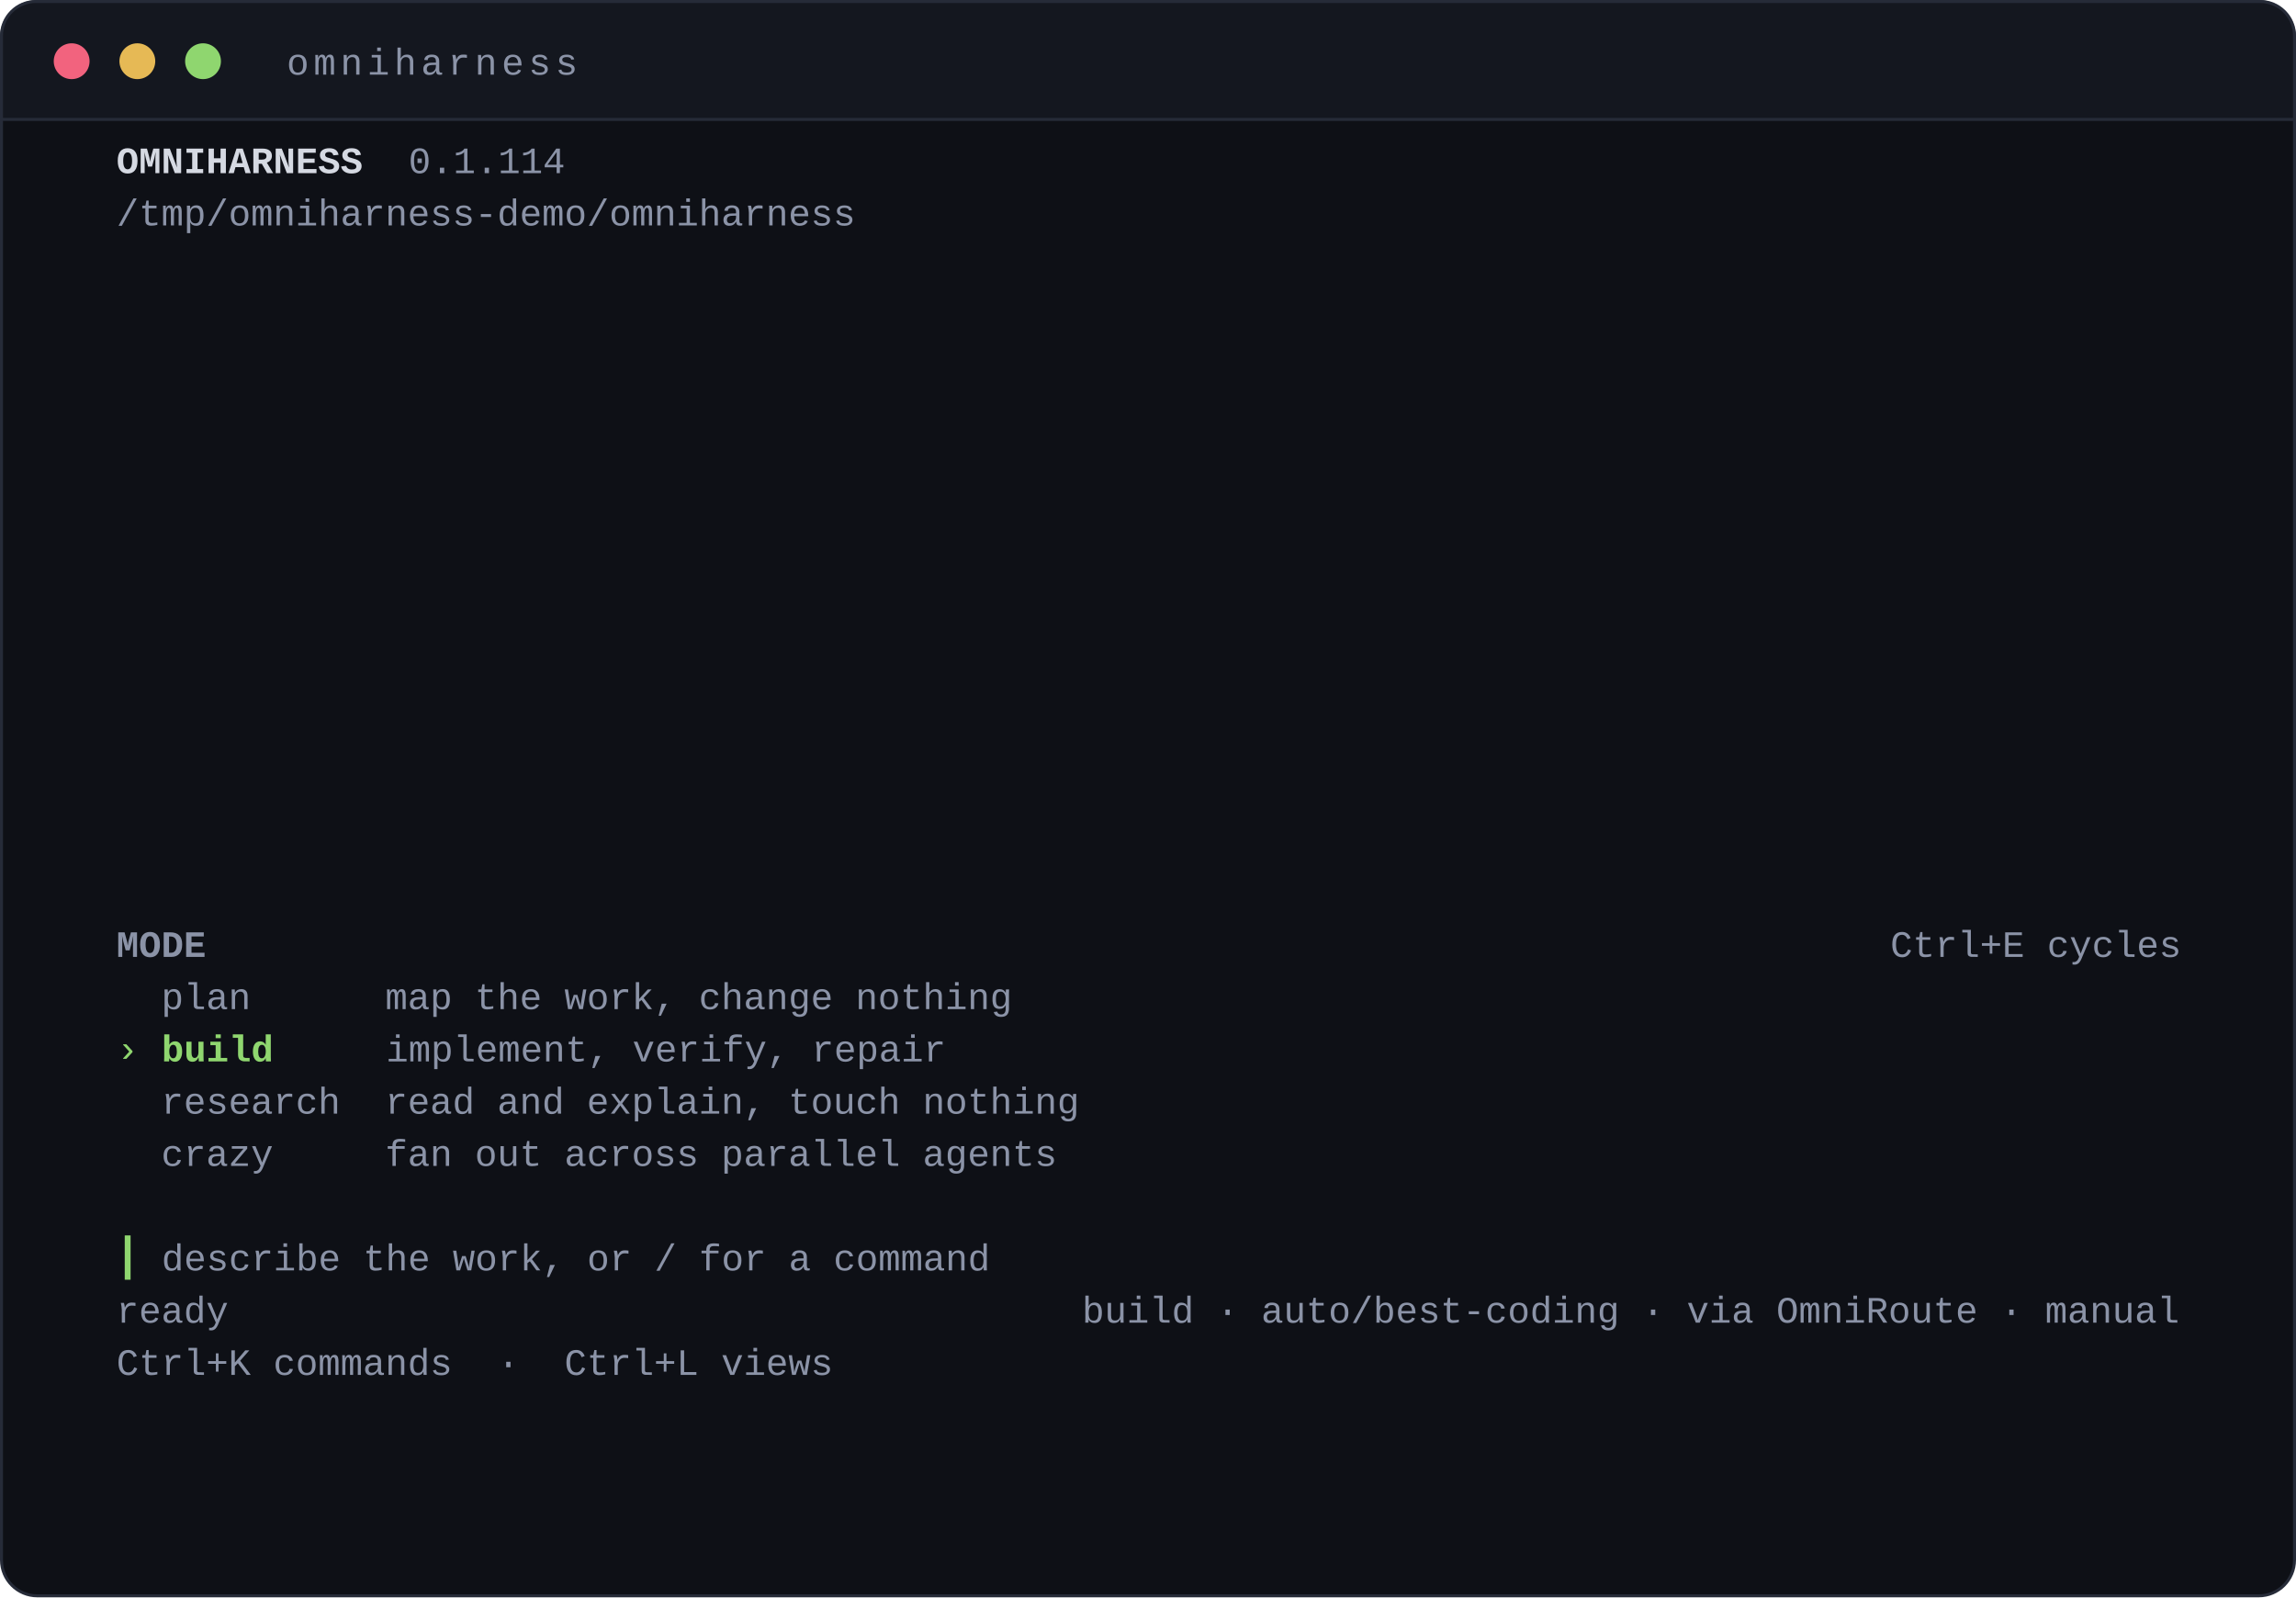
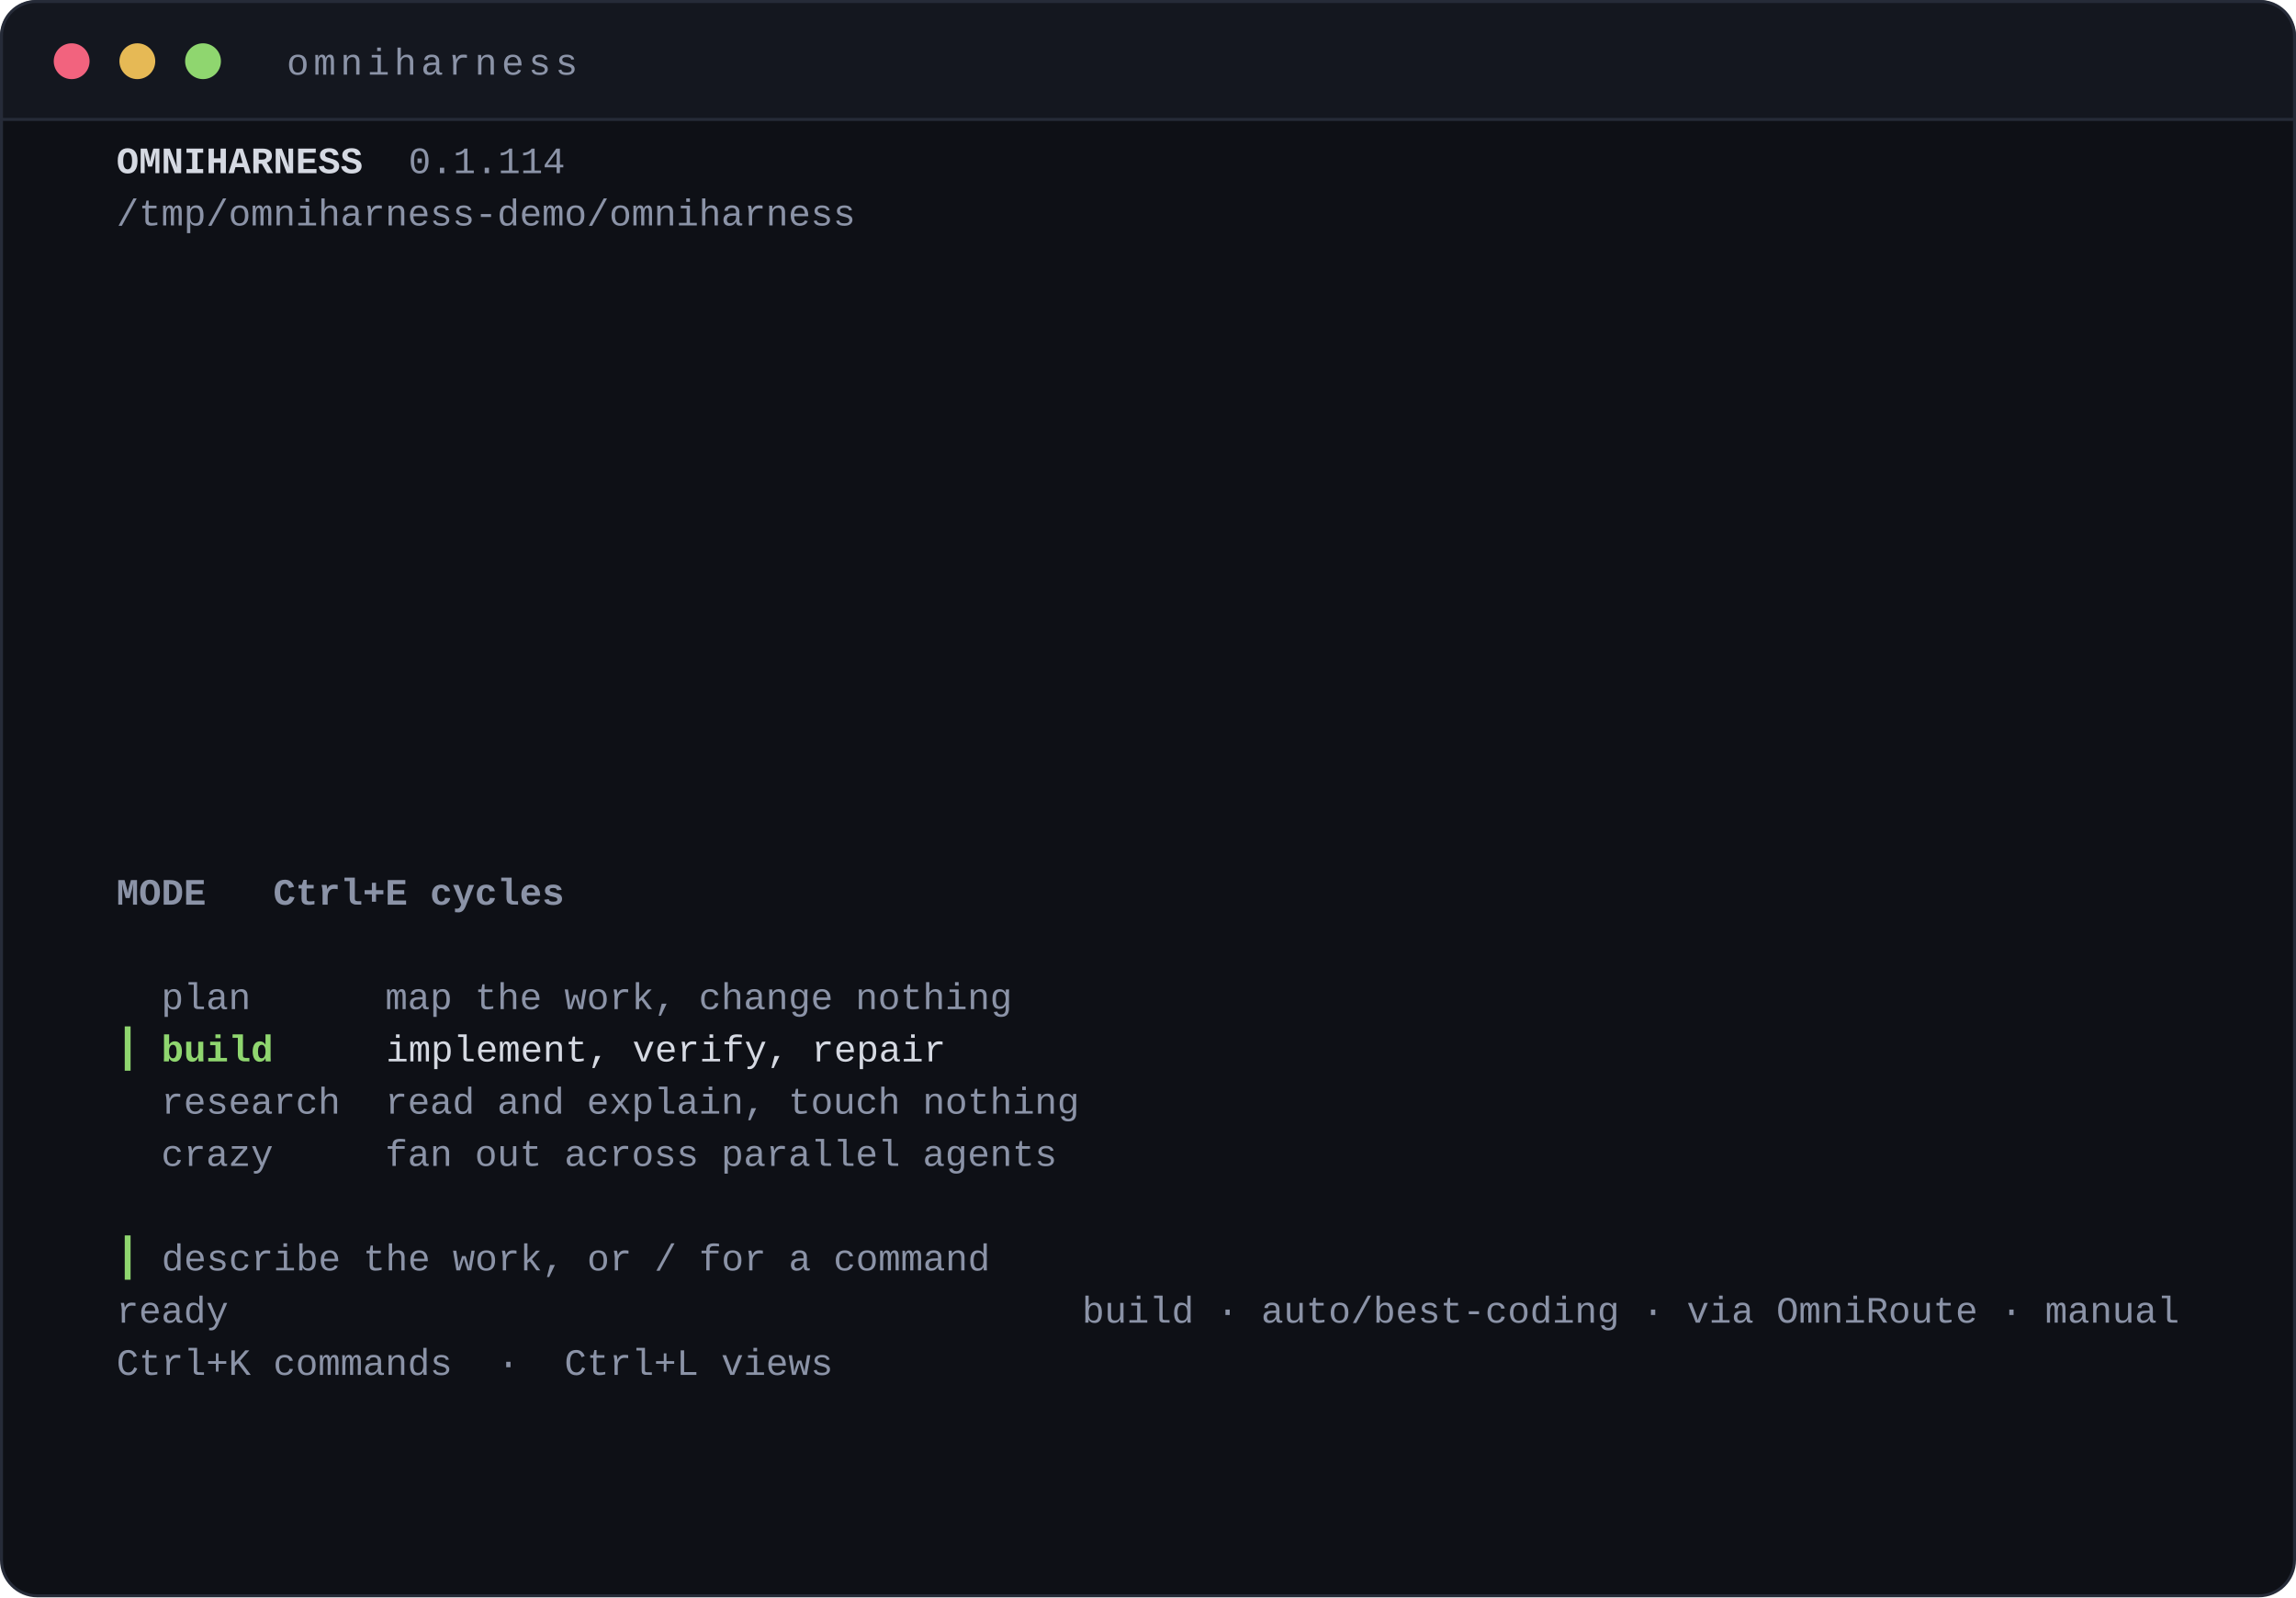
<svg xmlns="http://www.w3.org/2000/svg" width="769" height="535" viewBox="0 0 769 535" font-family="ui-monospace, SFMono-Regular, Menlo, Consolas, 'Liberation Mono', monospace" font-size="12.5" role="img" aria-label="OmniHarness terminal: a task, the plan it produced, the workers running it, and the route that answered">
  <rect x="0.5" y="0.5" width="768" height="534" rx="12" fill="#0e1016" stroke="#262b38" />
  <path d="M12 0.5 H757 A11.5 11.5 0 0 1 768.5 12 V40 H0.5 V12 A11.5 11.5 0 0 1 12 0.5 Z" fill="#14171f" stroke="#262b38" />
  <circle cx="24" cy="20.5" r="6" fill="#f2637e" />
  <circle cx="46" cy="20.5" r="6" fill="#e6b955" />
  <circle cx="68" cy="20.5" r="6" fill="#8fd66f" />
  <text x="96" y="25" fill="#8b93a7" letter-spacing="1.5">omniharness</text>
  <g opacity="1">
    <animate attributeName="opacity" dur="15.0s" repeatCount="indefinite" values="1;1;1;1;0;0" keyTimes="0;0;0;0.19;0.2;1" />
    <text x="39.0" y="58.0" fill="#d5d9e2" font-weight="600" xml:space="preserve">OMNIHARNESS</text>
    <text x="121.8" y="58.0" fill="#8b93a7" xml:space="preserve">  0.1.114</text>
    <text x="39.0" y="75.5" fill="#8b93a7" xml:space="preserve">/tmp/omniharness-demo/omniharness</text>
-     <text x="39.0" y="320.5" fill="#8b93a7" font-weight="600" xml:space="preserve">MODE</text>
-     <text x="633.1" y="320.5" fill="#8b93a7" xml:space="preserve">Ctrl+E cycles</text>
+     <text x="39.0" y="303.0" fill="#8b93a7" font-weight="600" xml:space="preserve">MODE   Ctrl+E cycles</text>
    <text x="39.0" y="338.0" fill="#8b93a7" xml:space="preserve">  plan      map the work, change nothing</text>
-     <text x="39.0" y="355.5" fill="#8fd66f" xml:space="preserve">› </text>
-     <text x="54.1" y="355.5" fill="#8fd66f" font-weight="600" xml:space="preserve">build     </text>
-     <text x="129.3" y="355.5" fill="#8b93a7" xml:space="preserve">implement, verify, repair</text>
+     <text x="39.0" y="355.5" fill="#8fd66f" font-weight="600" xml:space="preserve">┃ build     </text>
+     <text x="129.3" y="355.5" fill="#d5d9e2" xml:space="preserve">implement, verify, repair</text>
    <text x="39.0" y="373.0" fill="#8b93a7" xml:space="preserve">  research  read and explain, touch nothing</text>
    <text x="39.0" y="390.5" fill="#8b93a7" xml:space="preserve">  crazy     fan out across parallel agents</text>
    <text x="39.0" y="425.5" fill="#8fd66f" xml:space="preserve">┃</text>
    <text x="54.1" y="425.5" fill="#8b93a7" xml:space="preserve">describe the work, or / for a command</text>
    <text x="39.0" y="443.0" fill="#8b93a7" xml:space="preserve">ready</text>
    <text x="362.4" y="443.0" fill="#8b93a7" xml:space="preserve">build · auto/best-coding · via OmniRoute · manual</text>
    <text x="39.0" y="460.5" fill="#8b93a7" xml:space="preserve">Ctrl+K commands  ·  Ctrl+L views</text>
  </g>
  <g opacity="0">
    <animate attributeName="opacity" dur="15.0s" repeatCount="indefinite" values="0;0;1;1;0;0" keyTimes="0;0.19;0.2;0.39;0.4;1" />
    <text x="39.0" y="58.0" fill="#d5d9e2" font-weight="600" xml:space="preserve">OMNIHARNESS</text>
    <text x="121.8" y="58.0" fill="#8b93a7" xml:space="preserve">  0.1.114</text>
    <text x="39.0" y="75.5" fill="#8b93a7" xml:space="preserve">/tmp/omniharness-demo/omniharness</text>
    <text x="39.0" y="93.0" fill="#8b93a7" xml:space="preserve">· mode → crazy</text>
    <text x="39.0" y="128.0" fill="#f2637e" xml:space="preserve">┃</text>
    <text x="46.6" y="128.0" fill="#d5d9e2" xml:space="preserve"> fix the provider fallback race in the streaming pipeline▍</text>
    <text x="39.0" y="145.5" fill="#8b93a7" xml:space="preserve">ready</text>
    <text x="362.4" y="145.5" fill="#8b93a7" xml:space="preserve">crazy · auto/best-coding · via OmniRoute · </text>
    <text x="685.8" y="145.5" fill="#f2637e" xml:space="preserve">bypass</text>
    <text x="39.0" y="163.0" fill="#8b93a7" xml:space="preserve">Ctrl+K commands  ·  Ctrl+L views  ·  Ctrl+J newline</text>
  </g>
  <g opacity="0">
    <animate attributeName="opacity" dur="15.0s" repeatCount="indefinite" values="0;0;1;1;0;0" keyTimes="0;0.39;0.4;0.59;0.6;1" />
    <text x="39.0" y="58.0" fill="#d5d9e2" font-weight="600" xml:space="preserve">OMNIHARNESS</text>
    <text x="121.8" y="58.0" fill="#8b93a7" xml:space="preserve">  0.1.114</text>
    <text x="39.0" y="75.5" fill="#8b93a7" xml:space="preserve">/tmp/omniharness-demo/omniharness</text>
    <text x="39.0" y="93.0" fill="#8b93a7" xml:space="preserve">· mode → crazy</text>
    <text x="39.0" y="128.0" fill="#56b6ff" font-weight="600" xml:space="preserve"> › fix the provider fallback race in the streaming pipeline                                 </text>
    <text x="24.0" y="163.0" fill="#d5d9e2" xml:space="preserve">  Planned 3 independent steps.</text>
    <text x="39.0" y="198.0" fill="#8b93a7" font-weight="600" xml:space="preserve">plan</text>
    <text x="708.3" y="198.0" fill="#8b93a7" xml:space="preserve">0/3</text>
    <text x="39.0" y="215.5" fill="#8b93a7" xml:space="preserve">○ reproduce the race under -race</text>
    <text x="39.0" y="233.0" fill="#8b93a7" xml:space="preserve">○ hold the mutex across the provider read</text>
    <text x="39.0" y="250.5" fill="#2dd4bf" xml:space="preserve">● </text>
    <text x="54.1" y="250.5" fill="#d5d9e2" xml:space="preserve">add a regression test</text>
    <text x="39.0" y="285.5" fill="#8b93a7" font-weight="600" xml:space="preserve">agents</text>
    <text x="663.2" y="285.5" fill="#8b93a7" xml:space="preserve">3 working</text>
    <text x="39.0" y="303.0" fill="#2dd4bf" xml:space="preserve">● </text>
    <text x="54.1" y="303.0" fill="#d5d9e2" xml:space="preserve">A1    </text>
    <text x="99.2" y="303.0" fill="#8b93a7" xml:space="preserve">reproduce the race under -race</text>
    <text x="39.0" y="320.5" fill="#2dd4bf" xml:space="preserve">● </text>
    <text x="54.1" y="320.5" fill="#d5d9e2" xml:space="preserve">A2    </text>
    <text x="99.2" y="320.5" fill="#8b93a7" xml:space="preserve">hold the mutex across the provider read</text>
    <text x="39.0" y="338.0" fill="#2dd4bf" xml:space="preserve">● </text>
    <text x="54.1" y="338.0" fill="#d5d9e2" xml:space="preserve">A3    </text>
    <text x="99.2" y="338.0" fill="#8b93a7" xml:space="preserve">add a regression test</text>
    <text x="39.0" y="373.0" fill="#f2637e" xml:space="preserve">┃</text>
    <text x="54.1" y="373.0" fill="#8b93a7" xml:space="preserve">type to queue the next task</text>
    <text x="24.0" y="390.5" fill="#d5d9e2" xml:space="preserve">  ● 3 agents working · 1s        </text>
    <text x="272.2" y="390.5" fill="#8b93a7" xml:space="preserve">crazy · auto/best-coding · via anthropic · </text>
    <text x="595.5" y="390.5" fill="#f2637e" xml:space="preserve">bypass</text>
    <text x="640.6" y="390.5" fill="#8b93a7" xml:space="preserve"> · █░░░░░ 9%</text>
    <text x="39.0" y="408.0" fill="#8b93a7" xml:space="preserve">Ctrl+C cancel  ·  Ctrl+K commands  ·  Ctrl+L views</text>
  </g>
  <g opacity="0">
    <animate attributeName="opacity" dur="15.0s" repeatCount="indefinite" values="0;0;1;1;0;0" keyTimes="0;0.59;0.6;0.79;0.8;1" />
    <text x="39.0" y="58.0" fill="#d5d9e2" font-weight="600" xml:space="preserve">OMNIHARNESS</text>
    <text x="121.8" y="58.0" fill="#8b93a7" xml:space="preserve">  0.1.114</text>
    <text x="39.0" y="75.5" fill="#8b93a7" xml:space="preserve">/tmp/omniharness-demo/omniharness</text>
    <text x="39.0" y="93.0" fill="#8b93a7" xml:space="preserve">· mode → crazy</text>
    <text x="39.0" y="128.0" fill="#56b6ff" font-weight="600" xml:space="preserve"> › fix the provider fallback race in the streaming pipeline                                 </text>
    <text x="24.0" y="163.0" fill="#d5d9e2" xml:space="preserve">  Planned 3 independent steps.</text>
    <text x="39.0" y="198.0" fill="#8b93a7" font-weight="600" xml:space="preserve">agents</text>
    <text x="685.8" y="198.0" fill="#8b93a7" xml:space="preserve">3 done</text>
    <text x="39.0" y="215.5" fill="#56b6ff" xml:space="preserve">› </text>
    <text x="54.1" y="215.5" fill="#8fd66f" xml:space="preserve">✓ </text>
    <text x="69.1" y="215.5" fill="#d5d9e2" font-weight="600" xml:space="preserve">A1      </text>
    <text x="129.3" y="215.5" fill="#8b93a7" xml:space="preserve">reproduce the race under -race  2s</text>
    <text x="54.1" y="233.0" fill="#8fd66f" xml:space="preserve">✓ </text>
    <text x="69.1" y="233.0" fill="#d5d9e2" xml:space="preserve">A2      </text>
    <text x="129.3" y="233.0" fill="#8b93a7" xml:space="preserve">hold the mutex across the provider read  2s</text>
    <text x="54.1" y="250.5" fill="#8fd66f" xml:space="preserve">✓ </text>
    <text x="69.1" y="250.5" fill="#d5d9e2" xml:space="preserve">A3      </text>
    <text x="129.3" y="250.5" fill="#8b93a7" xml:space="preserve">add a regression test  2s</text>
    <text x="39.0" y="285.5" fill="#f2637e" xml:space="preserve">┃</text>
    <text x="54.1" y="285.5" fill="#8b93a7" xml:space="preserve">describe the work, or / for a command</text>
    <text x="39.0" y="303.0" fill="#8b93a7" xml:space="preserve">ready</text>
    <text x="272.2" y="303.0" fill="#8b93a7" xml:space="preserve">crazy · auto/best-coding · via anthropic · </text>
    <text x="595.5" y="303.0" fill="#f2637e" xml:space="preserve">bypass</text>
    <text x="640.6" y="303.0" fill="#8b93a7" xml:space="preserve"> · █░░░░░ 9%</text>
    <text x="39.0" y="320.5" fill="#8b93a7" xml:space="preserve">↑↓ move  ·  enter focus  ·  esc back to run  ·  Ctrl+K commands</text>
  </g>
  <g opacity="0">
    <animate attributeName="opacity" dur="15.0s" repeatCount="indefinite" values="0;0;1;1;0;1" keyTimes="0;0.79;0.8;0.99;1;1" />
    <text x="39.0" y="58.0" fill="#8b93a7" xml:space="preserve">/tmp/omniharness-demo/omniharness</text>
    <text x="39.0" y="75.5" fill="#8b93a7" xml:space="preserve">· mode → crazy</text>
    <text x="39.0" y="110.5" fill="#56b6ff" font-weight="600" xml:space="preserve"> › fix the provider fallback race in the streaming pipeline                                 </text>
    <text x="24.0" y="145.5" fill="#d5d9e2" xml:space="preserve">  Planned 3 independent steps.</text>
    <text x="39.0" y="180.5" fill="#8b93a7" font-weight="600" xml:space="preserve">route</text>
    <text x="565.4" y="180.5" fill="#8b93a7" xml:space="preserve">http://localhost:20128</text>
    <text x="39.0" y="198.0" fill="#8b93a7" xml:space="preserve">engine      </text>
    <text x="129.3" y="198.0" fill="#d5d9e2" xml:space="preserve">auto/best-coding</text>
    <text x="39.0" y="215.5" fill="#8b93a7" xml:space="preserve">provider    </text>
    <text x="129.3" y="215.5" fill="#d5d9e2" xml:space="preserve">anthropic</text>
    <text x="39.0" y="233.0" fill="#8b93a7" xml:space="preserve">model       </text>
    <text x="129.3" y="233.0" fill="#d5d9e2" xml:space="preserve">claude-sonnet-4-6</text>
    <text x="39.0" y="250.5" fill="#8b93a7" xml:space="preserve">profile     </text>
    <text x="129.3" y="250.5" fill="#d5d9e2" xml:space="preserve">coding:reliable</text>
    <text x="39.0" y="268.0" fill="#8b93a7" xml:space="preserve">latency     </text>
    <text x="129.3" y="268.0" fill="#d5d9e2" xml:space="preserve">812ms</text>
    <text x="39.0" y="303.0" fill="#8b93a7" font-weight="600" xml:space="preserve">context</text>
    <text x="39.0" y="320.5" fill="#8b93a7" xml:space="preserve">window      █░░░░░░░░░░░ 9%  18k of 200k</text>
    <text x="39.0" y="355.5" fill="#8b93a7" font-weight="600" xml:space="preserve">measured</text>
    <text x="39.0" y="373.0" fill="#8b93a7" xml:space="preserve">tokens      </text>
    <text x="129.3" y="373.0" fill="#d5d9e2" xml:space="preserve">92k in · 3.7k out</text>
    <text x="39.0" y="390.5" fill="#8b93a7" xml:space="preserve">cost        </text>
    <text x="129.3" y="390.5" fill="#d5d9e2" xml:space="preserve">$0.21</text>
    <text x="39.0" y="408.0" fill="#8b93a7" xml:space="preserve">requests    </text>
    <text x="129.3" y="408.0" fill="#d5d9e2" xml:space="preserve">6</text>
    <text x="39.0" y="443.0" fill="#f2637e" xml:space="preserve">┃</text>
    <text x="54.1" y="443.0" fill="#8b93a7" xml:space="preserve">describe the work, or / for a command</text>
    <text x="39.0" y="460.5" fill="#8b93a7" xml:space="preserve">ready</text>
    <text x="272.2" y="460.5" fill="#8b93a7" xml:space="preserve">crazy · auto/best-coding · via anthropic · </text>
    <text x="595.5" y="460.5" fill="#f2637e" xml:space="preserve">bypass</text>
    <text x="640.6" y="460.5" fill="#8b93a7" xml:space="preserve"> · █░░░░░ 9%</text>
    <text x="39.0" y="478.0" fill="#8b93a7" xml:space="preserve">Ctrl+K commands  ·  Ctrl+L views</text>
  </g>
</svg>
